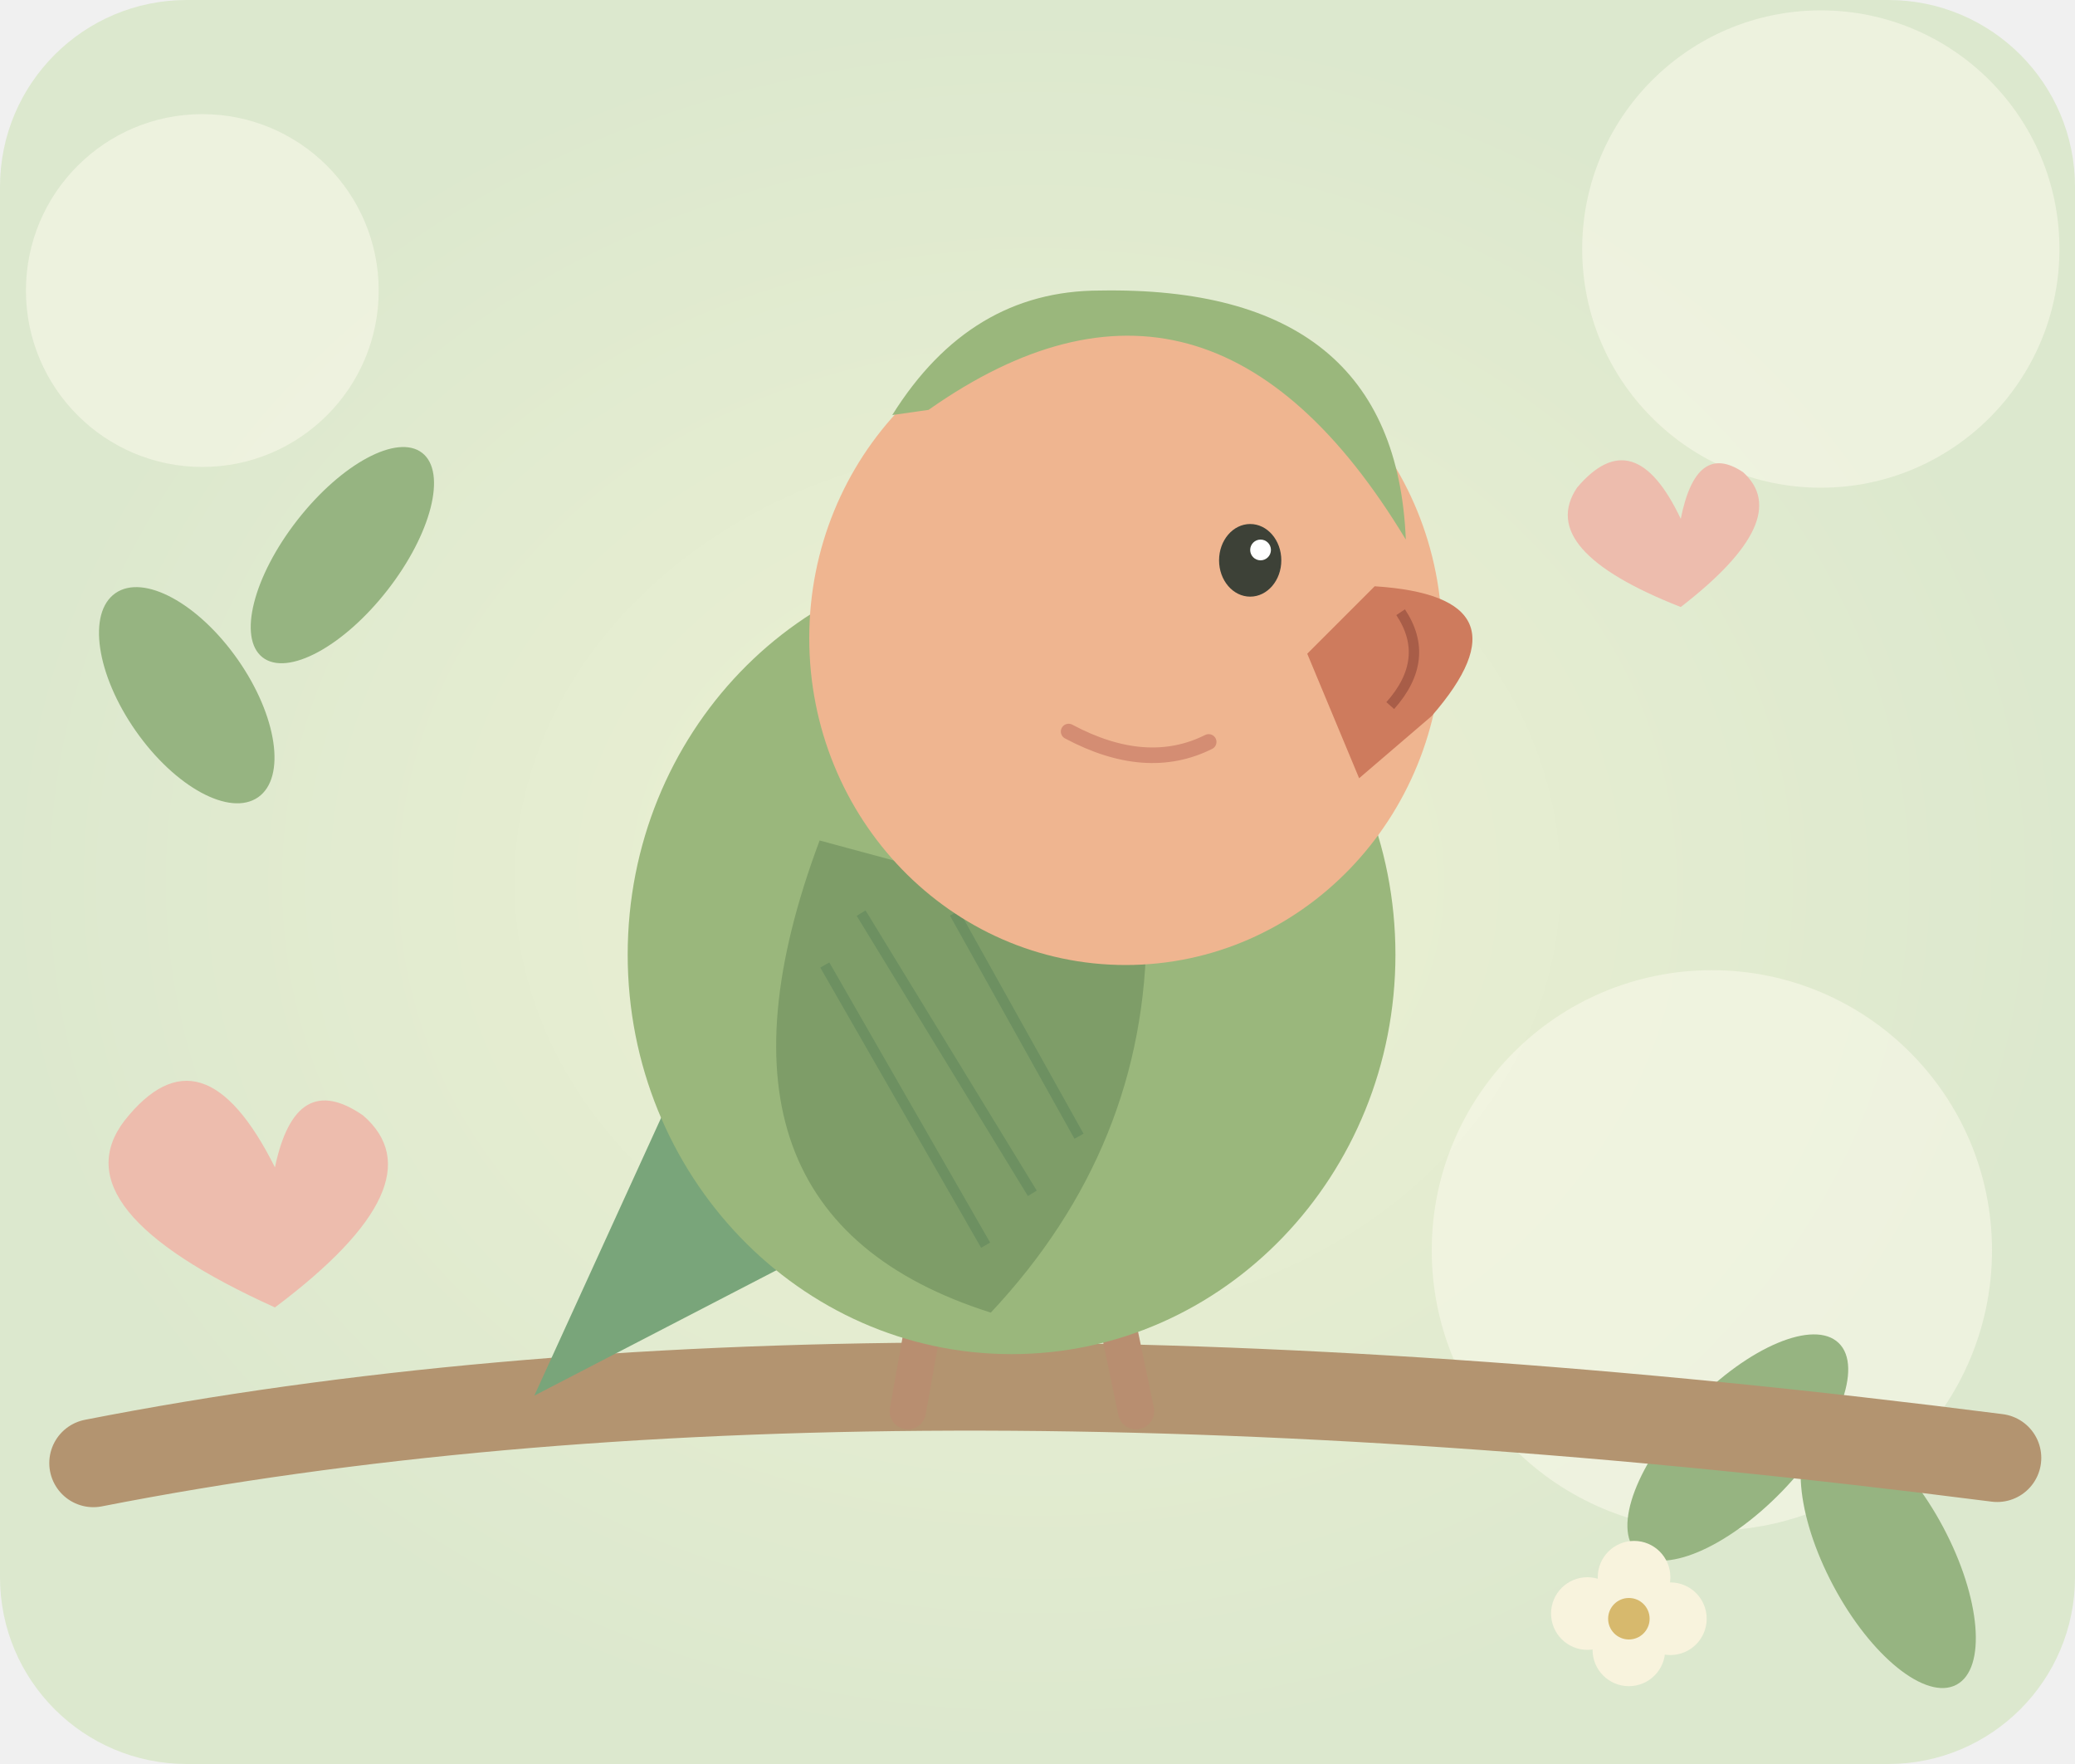
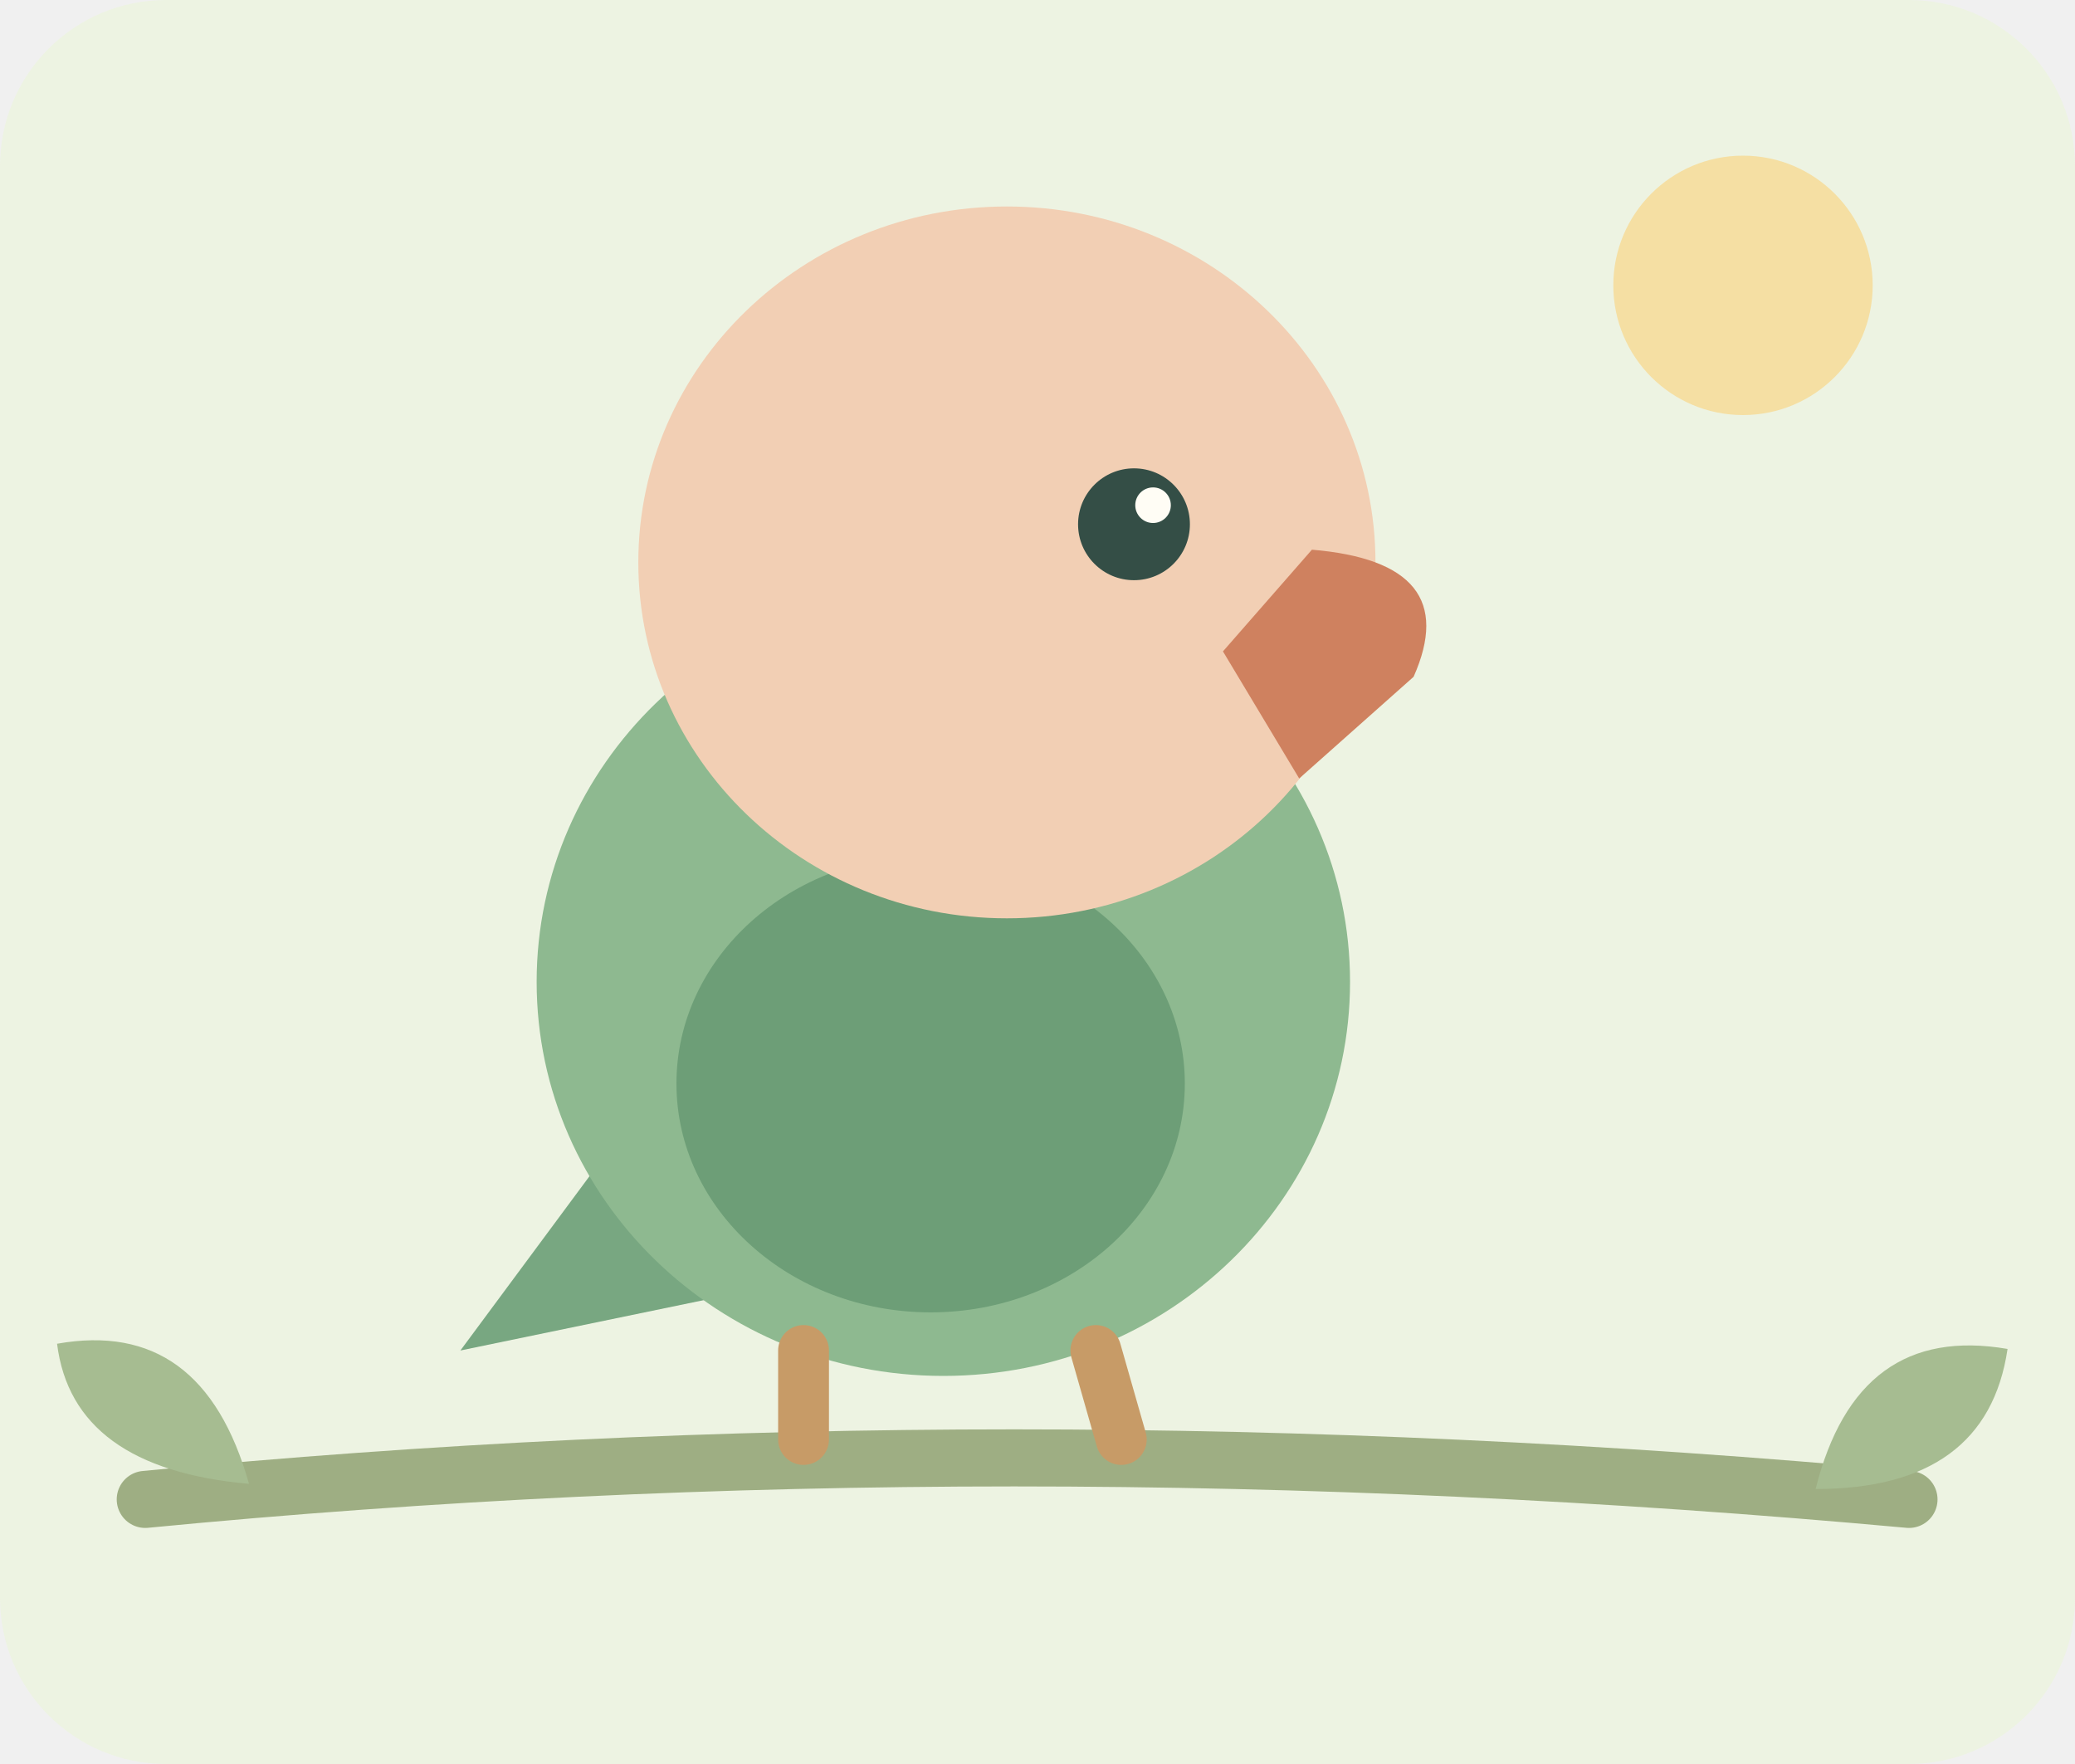
<svg xmlns="http://www.w3.org/2000/svg" viewBox="0 0 400 340">
-   <defs>
-     <radialGradient id="bg">
-       <stop stop-color="#edf1d3" />
-       <stop offset="1" stop-color="#dce8ce" />
-     </radialGradient>
-     <linearGradient id="body" x2=".7" y2="1">
-       <stop stop-color="#9ab77c" />
-       <stop offset="1" stop-color="#9ab77c" />
-     </linearGradient>
-     <linearGradient id="face" y2="1">
-       <stop stop-color="#efb590" />
-       <stop offset="1" stop-color="#efb590" />
-     </linearGradient>
-     <linearGradient id="wing" x2="1" y2="1">
-       <stop stop-color="#7e9d68" />
-       <stop offset="1" stop-color="#7e9d68" />
-     </linearGradient>
-   </defs>
-   <rect width="400" height="340" rx="36" fill="url(#bg)" />
-   <g opacity=".6" fill="#f9f8e9">
-     <circle cx="39" cy="56" r="34" />
-     <circle cx="351" cy="48" r="46" />
-     <circle cx="330" cy="241" r="54" />
+   <rect width="400" height="340" rx="32" fill="#edf3e2" />
+   <circle cx="336" cy="55" r="25" fill="#f5dfa3" />
+   <path d="M28 289q165-16 340 0" fill="none" stroke="#9eae83" stroke-width="11" stroke-linecap="round" stroke-linejoin="round" />
+   <path d="M48 286q-34-3-37-27 28-5 37 27M350 287q8-32 37-27-4 27-37 27" fill="#a6bc91" />
+   <g transform="translate(52 30) scale(2.45)">
+     <path d="M35 67 15 94 44 88Z" fill="#78a781" />
+     <ellipse cx="53" cy="65" rx="32" ry="31" fill="#8eb990" />
+     <ellipse cx="52" cy="73" rx="20" ry="18" fill="#6d9e77" />
+     <path d="M42 94v7m23-7 2 7" fill="none" stroke="#c79b67" stroke-width="4" stroke-linecap="round" stroke-linejoin="round" />
+     <ellipse cx="58" cy="32" rx="29" ry="28" fill="#f2cfb4" />
+     <circle cx="68" cy="29" r="4.4" fill="#344e46" />
+     <circle cx="69.5" cy="27.5" r="1.4" fill="#fffdf5" />
+     <path d="M82 31q12 1 8 10l-9 8-6-10Z" fill="#cf815f" />
  </g>
-   <g fill="#96b481">
-     <ellipse cx="36" cy="134" rx="12" ry="24" transform="rotate(-35 36 134)" />
-     <ellipse cx="66" cy="107" rx="11" ry="25" transform="rotate(38 66 107)" />
-     <ellipse cx="335" cy="279" rx="12" ry="28" transform="rotate(44 335 279)" />
-     <ellipse cx="364" cy="300" rx="12" ry="28" transform="rotate(-28 364 300)" />
-   </g>
-   <path d="M18 282Q166 253 385 281" fill="none" stroke="#b39470" stroke-width="17" stroke-linecap="round" />
-   <path d="M180 244l-5 28m39-24 5 24" stroke="#b88e70" stroke-width="7" stroke-linecap="round" />
-   <path d="M145 177 103 269 159 240" fill="#79a57a" />
-   <ellipse cx="195" cy="184" rx="74" ry="77" fill="url(#body)" />
-   <path d="M158 162q-27 72 33 91 30-32 30-74" fill="url(#wing)" />
-   <g fill="none" stroke="#527c58" stroke-width="2" opacity=".4">
-     <path d="m159 186 31 54m-24-64 33 54m-15-54 24 43" />
-   </g>
-   <ellipse cx="217" cy="123" rx="61" ry="63" fill="url(#face)" />
-   <path d="M179 79q54-38 92 25-2-49-59-48-25 0-40 24" fill="#9ab77c" />
-   <path d="M265 113q31 2 11 25l-14 12-10-24Z" fill="#ce7b5d" />
-   <path d="M270 118q6 9-2 18" fill="none" stroke="#a85d48" stroke-width="2" />
-   <ellipse cx="241" cy="108" rx="6" ry="7" fill="#3d4137" />
-   <circle cx="243" cy="106" r="2" fill="#fff" />
-   <path d="M206 141q15 8 27 2" fill="none" stroke="#d48d73" stroke-width="3" stroke-linecap="round" />
-   <g fill="#edbcad">
-     <path d="M53 225q-14-28-29-9-13 17 29 36 32-24 17-37-13-9-17 10" />
-     <path d="M324 100q-9-19-20-6-8 12 20 23 22-17 12-26-9-6-12 9" />
-   </g>
-   <g fill="#f8f3dd">
-     <circle cx="315" cy="304" r="7" />
-     <circle cx="306" cy="311" r="7" />
-     <circle cx="314" cy="318" r="7" />
-     <circle cx="322" cy="312" r="7" />
-   </g>
-   <circle cx="314" cy="312" r="4" fill="#d7b96d" />
</svg>
